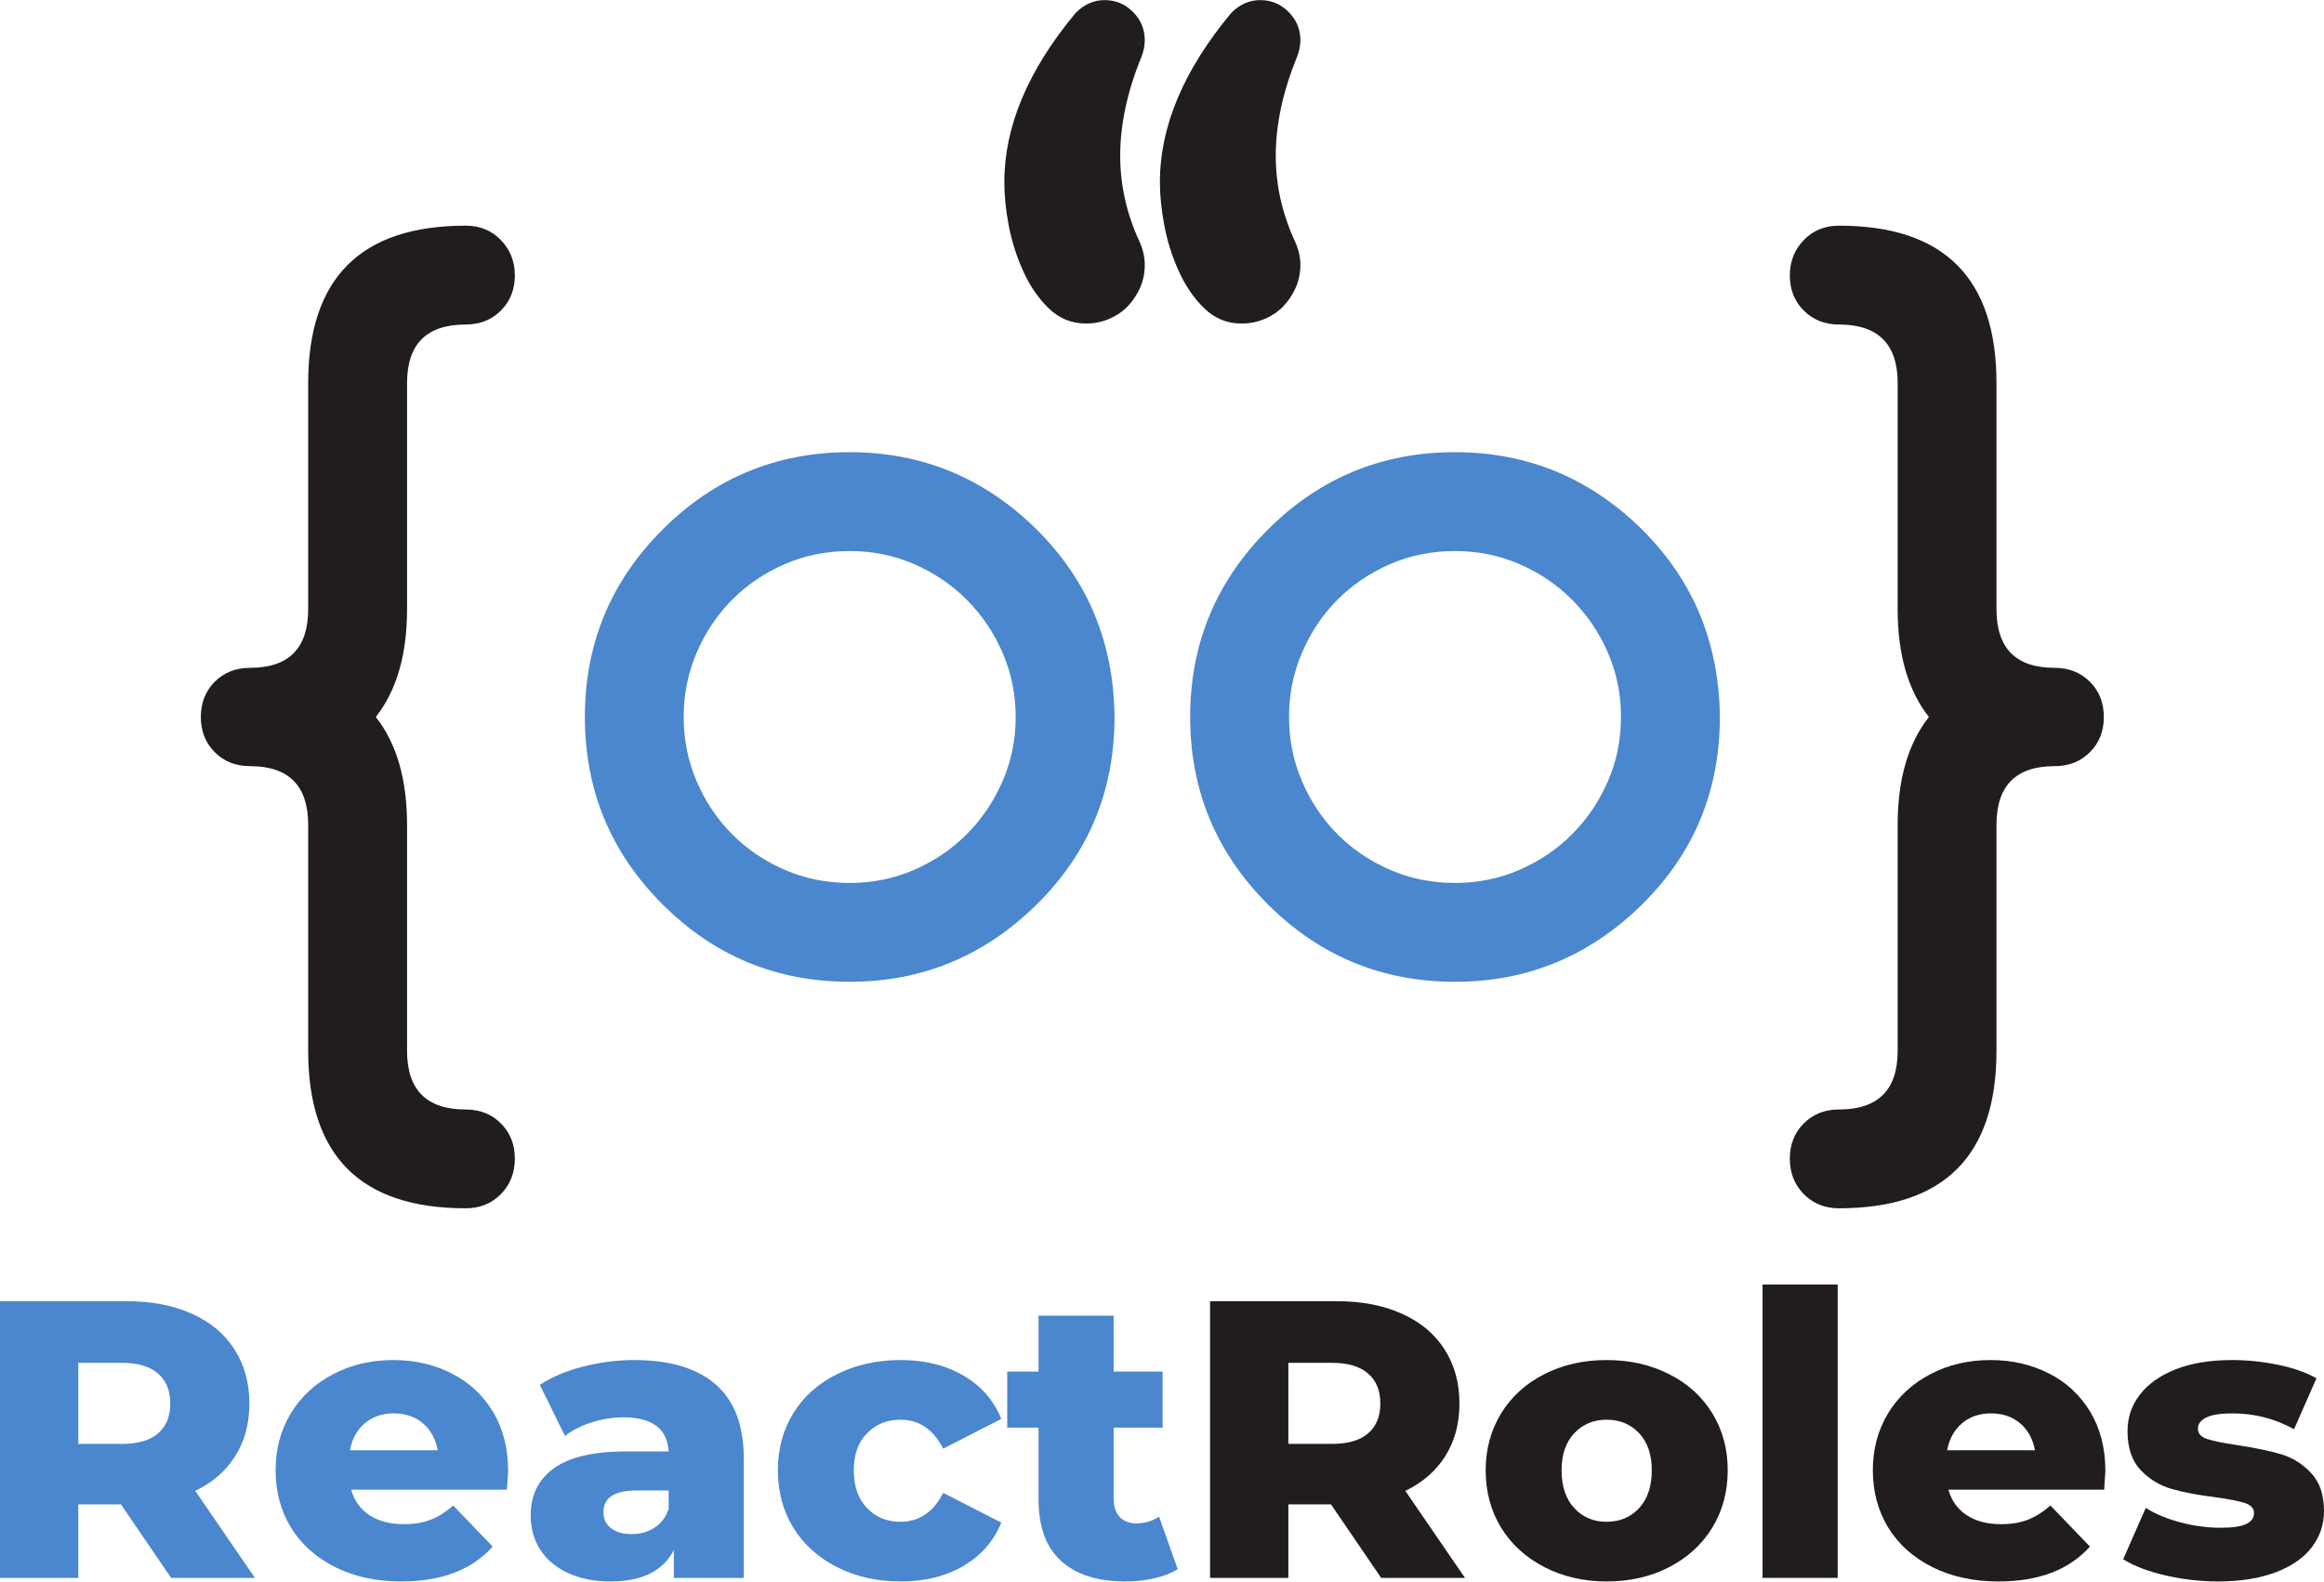
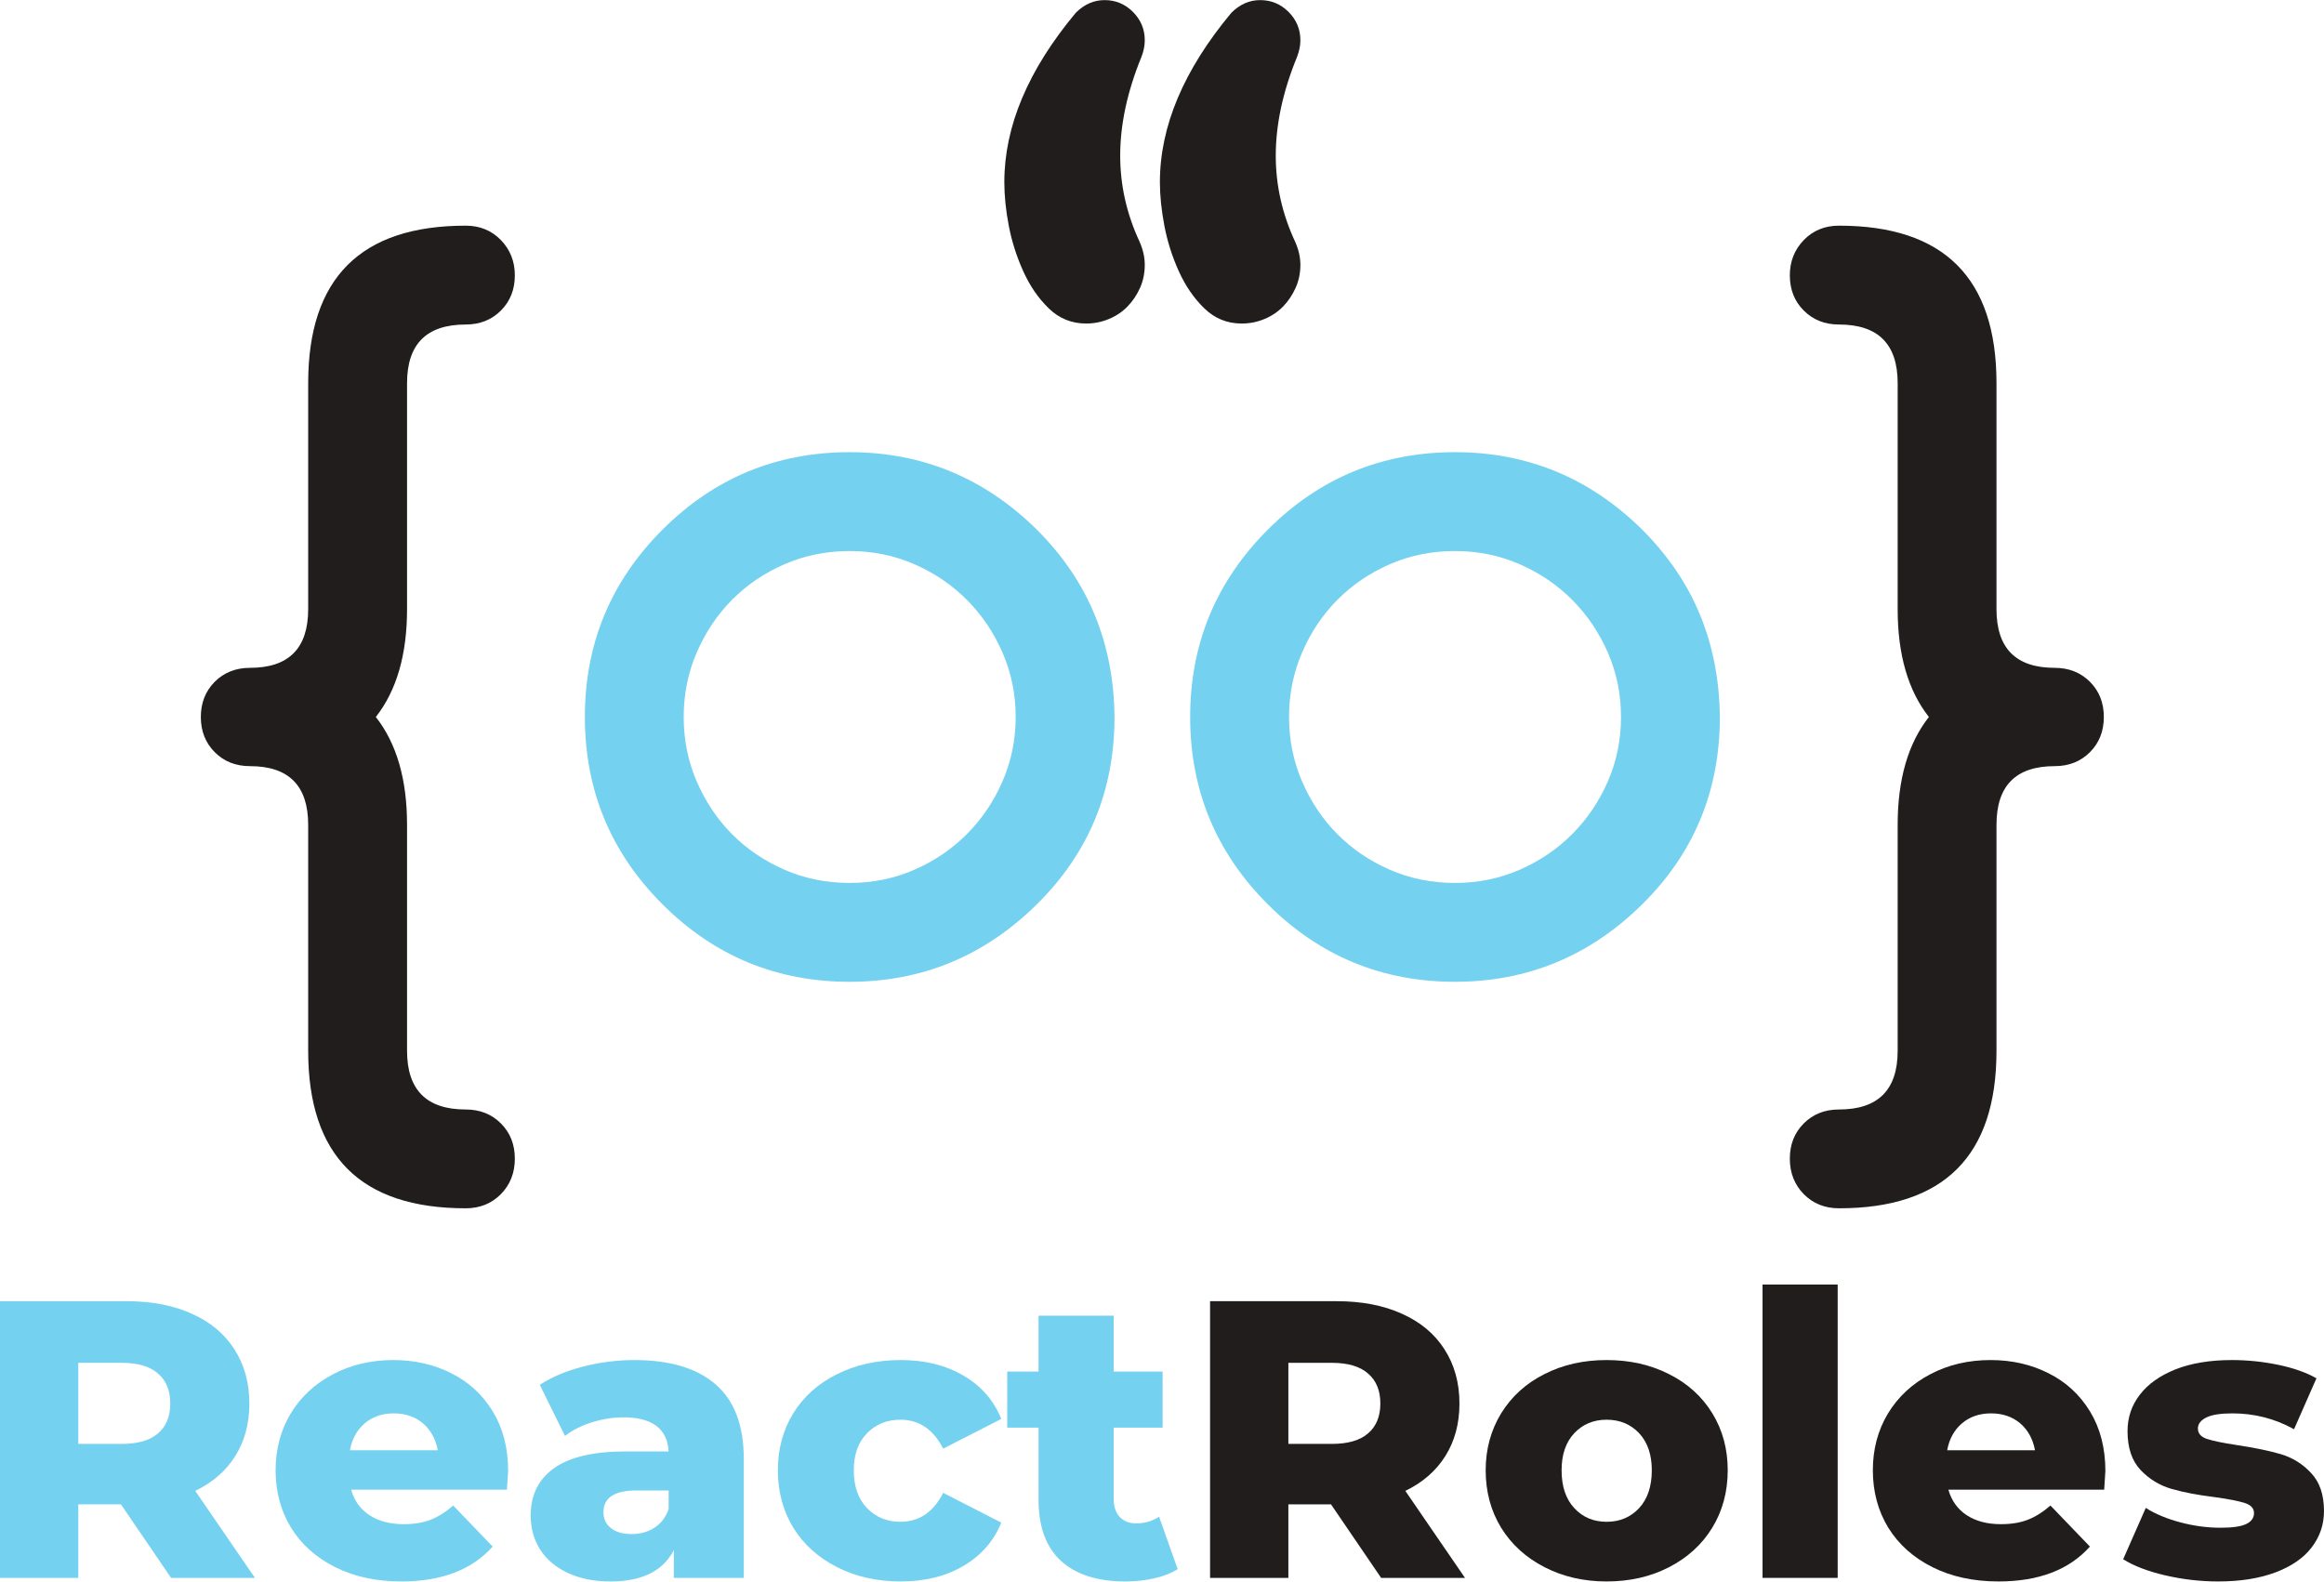
<svg xmlns="http://www.w3.org/2000/svg" zoomAndPan="magnify" preserveAspectRatio="xMidYMid meet" version="1.0" viewBox="96.67 104.66 183.18 124.66">
  <defs>
    <g />
-     <clipPath id="76cbe020a0">
+     <clipPath id="faa93fa56d">
      <path d="M 112.5 122 L 138 122 L 138 199.914 L 112.5 199.914 Z M 112.5 122 " clip-rule="nonzero" />
    </clipPath>
-     <clipPath id="83815a457d">
+     <clipPath id="877a22e752">
      <path d="M 237.703 122.406 L 262.496 122.406 L 262.496 199.91 L 237.703 199.91 Z M 237.703 122.406 " clip-rule="nonzero" />
    </clipPath>
-     <clipPath id="c424991457">
+     <clipPath id="b3033cc1f7">
      <path d="M 175 104.664 L 200 104.664 L 200 131 L 175 131 Z M 175 104.664 " clip-rule="nonzero" />
    </clipPath>
  </defs>
-   <path fill="#4a87ce" d="M 163.645 148.098 C 161.805 148.098 160.09 148.445 158.5 149.141 C 156.906 149.836 155.527 150.773 154.359 151.953 C 153.191 153.133 152.266 154.52 151.582 156.109 C 150.898 157.699 150.559 159.391 150.559 161.18 C 150.559 162.969 150.898 164.66 151.582 166.25 C 152.266 167.84 153.191 169.227 154.359 170.406 C 155.527 171.586 156.906 172.523 158.5 173.219 C 160.09 173.914 161.805 174.262 163.645 174.262 C 165.457 174.262 167.16 173.914 168.75 173.219 C 170.34 172.523 171.727 171.578 172.906 170.387 C 174.086 169.195 175.016 167.809 175.699 166.23 C 176.383 164.652 176.727 162.969 176.727 161.18 C 176.727 159.391 176.383 157.707 175.699 156.129 C 175.016 154.551 174.086 153.164 172.906 151.973 C 171.727 150.781 170.34 149.836 168.75 149.141 C 167.16 148.445 165.457 148.098 163.645 148.098 Z M 184.516 161.18 C 184.516 166.996 182.477 171.914 178.402 175.941 C 174.277 180.016 169.359 182.055 163.645 182.055 C 157.875 182.055 152.957 180.016 148.883 175.941 C 144.805 171.867 142.77 166.945 142.77 161.18 C 142.77 155.414 144.805 150.496 148.883 146.418 C 152.957 142.344 157.875 140.305 163.645 140.305 C 169.359 140.305 174.277 142.344 178.402 146.418 C 180.441 148.457 181.965 150.707 182.969 153.164 C 183.977 155.625 184.492 158.297 184.516 161.18 " fill-opacity="1" fill-rule="nonzero" />
-   <path fill="#4a87ce" d="M 211.355 148.098 C 209.516 148.098 207.801 148.445 206.211 149.141 C 204.621 149.836 203.242 150.773 202.074 151.953 C 200.906 153.133 199.98 154.52 199.297 156.109 C 198.613 157.699 198.273 159.391 198.273 161.18 C 198.273 162.969 198.613 164.66 199.297 166.25 C 199.98 167.84 200.906 169.227 202.074 170.406 C 203.242 171.586 204.621 172.523 206.211 173.219 C 207.801 173.914 209.516 174.262 211.355 174.262 C 213.168 174.262 214.871 173.914 216.461 173.219 C 218.051 172.523 219.438 171.578 220.617 170.387 C 221.797 169.195 222.73 167.809 223.414 166.23 C 224.098 164.652 224.438 162.969 224.438 161.18 C 224.438 159.391 224.098 157.707 223.414 156.129 C 222.73 154.551 221.797 153.164 220.617 151.973 C 219.438 150.781 218.051 149.836 216.461 149.141 C 214.871 148.445 213.168 148.098 211.355 148.098 Z M 232.23 161.18 C 232.23 166.996 230.191 171.914 226.117 175.941 C 221.992 180.016 217.07 182.055 211.355 182.055 C 205.59 182.055 200.668 180.016 196.594 175.941 C 192.52 171.867 190.48 166.945 190.48 161.18 C 190.48 155.414 192.52 150.496 196.594 146.418 C 200.668 142.344 205.59 140.305 211.355 140.305 C 217.07 140.305 221.992 142.344 226.117 146.418 C 228.152 148.457 229.676 150.707 230.684 153.164 C 231.688 155.625 232.203 158.297 232.23 161.18 " fill-opacity="1" fill-rule="nonzero" />
-   <g clip-path="url(#76cbe020a0)">
+   <path fill="#75d1f0" d="M 163.645 148.098 C 161.805 148.098 160.09 148.445 158.5 149.141 C 156.906 149.836 155.527 150.773 154.359 151.953 C 153.191 153.133 152.266 154.52 151.582 156.109 C 150.898 157.699 150.559 159.391 150.559 161.18 C 150.559 162.969 150.898 164.66 151.582 166.25 C 152.266 167.84 153.191 169.227 154.359 170.406 C 155.527 171.586 156.906 172.523 158.5 173.219 C 160.09 173.914 161.805 174.262 163.645 174.262 C 165.457 174.262 167.16 173.914 168.75 173.219 C 170.34 172.523 171.727 171.578 172.906 170.387 C 174.086 169.195 175.016 167.809 175.699 166.23 C 176.383 164.652 176.727 162.969 176.727 161.18 C 176.727 159.391 176.383 157.707 175.699 156.129 C 175.016 154.551 174.086 153.164 172.906 151.973 C 171.727 150.781 170.34 149.836 168.75 149.141 C 167.16 148.445 165.457 148.098 163.645 148.098 Z M 184.516 161.18 C 184.516 166.996 182.477 171.914 178.402 175.941 C 174.277 180.016 169.359 182.055 163.645 182.055 C 157.875 182.055 152.957 180.016 148.883 175.941 C 144.805 171.867 142.77 166.945 142.77 161.18 C 142.77 155.414 144.805 150.496 148.883 146.418 C 152.957 142.344 157.875 140.305 163.645 140.305 C 169.359 140.305 174.277 142.344 178.402 146.418 C 180.441 148.457 181.965 150.707 182.969 153.164 C 183.977 155.625 184.492 158.297 184.516 161.18 " fill-opacity="1" fill-rule="nonzero" />
+   <path fill="#75d1f0" d="M 211.355 148.098 C 209.516 148.098 207.801 148.445 206.211 149.141 C 204.621 149.836 203.242 150.773 202.074 151.953 C 200.906 153.133 199.98 154.52 199.297 156.109 C 198.613 157.699 198.273 159.391 198.273 161.18 C 198.273 162.969 198.613 164.66 199.297 166.25 C 199.98 167.84 200.906 169.227 202.074 170.406 C 203.242 171.586 204.621 172.523 206.211 173.219 C 207.801 173.914 209.516 174.262 211.355 174.262 C 213.168 174.262 214.871 173.914 216.461 173.219 C 218.051 172.523 219.438 171.578 220.617 170.387 C 221.797 169.195 222.73 167.809 223.414 166.23 C 224.098 164.652 224.438 162.969 224.438 161.18 C 224.438 159.391 224.098 157.707 223.414 156.129 C 222.73 154.551 221.797 153.164 220.617 151.973 C 219.438 150.781 218.051 149.836 216.461 149.141 C 214.871 148.445 213.168 148.098 211.355 148.098 Z M 232.23 161.18 C 232.23 166.996 230.191 171.914 226.117 175.941 C 221.992 180.016 217.07 182.055 211.355 182.055 C 205.59 182.055 200.668 180.016 196.594 175.941 C 192.52 171.867 190.48 166.945 190.48 161.18 C 190.48 155.414 192.52 150.496 196.594 146.418 C 200.668 142.344 205.59 140.305 211.355 140.305 C 217.07 140.305 221.992 142.344 226.117 146.418 C 228.152 148.457 229.676 150.707 230.684 153.164 C 231.688 155.625 232.203 158.297 232.23 161.18 " fill-opacity="1" fill-rule="nonzero" />
+   <g clip-path="url(#faa93fa56d)">
    <path fill="#211d1d" d="M 133.375 122.449 C 134.492 122.449 135.418 122.828 136.152 123.586 C 136.883 124.344 137.25 125.27 137.25 126.363 C 137.25 127.484 136.883 128.41 136.152 129.141 C 135.418 129.875 134.492 130.242 133.375 130.242 C 130.293 130.242 128.754 131.781 128.754 134.863 L 128.754 152.68 C 128.754 156.258 127.934 159.094 126.293 161.18 C 127.934 163.266 128.754 166.102 128.754 169.68 L 128.754 187.496 C 128.754 190.578 130.293 192.121 133.375 192.121 C 134.492 192.121 135.418 192.484 136.152 193.219 C 136.883 193.953 137.25 194.875 137.25 195.996 C 137.25 197.113 136.883 198.047 136.152 198.793 C 135.418 199.535 134.492 199.91 133.375 199.91 C 125.098 199.91 120.961 195.773 120.961 187.496 L 120.961 169.68 C 120.961 166.598 119.434 165.055 116.375 165.055 C 115.258 165.055 114.332 164.691 113.598 163.957 C 112.867 163.223 112.5 162.297 112.5 161.18 C 112.5 160.062 112.867 159.137 113.598 158.402 C 114.332 157.672 115.258 157.305 116.375 157.305 C 119.434 157.305 120.961 155.762 120.961 152.68 L 120.961 134.863 C 120.961 126.586 125.098 122.449 133.375 122.449 " fill-opacity="1" fill-rule="nonzero" />
  </g>
-   <g clip-path="url(#83815a457d)">
+   <g clip-path="url(#877a22e752)">
    <path fill="#211d1d" d="M 254.035 134.863 L 254.035 152.68 C 254.035 155.762 255.562 157.305 258.621 157.305 C 259.738 157.305 260.664 157.672 261.398 158.402 C 262.133 159.137 262.496 160.062 262.496 161.18 C 262.496 162.297 262.133 163.223 261.398 163.957 C 260.664 164.691 259.738 165.055 258.621 165.055 C 255.562 165.055 254.035 166.598 254.035 169.68 L 254.035 187.496 C 254.035 195.773 249.898 199.91 241.621 199.91 C 240.504 199.91 239.578 199.535 238.844 198.793 C 238.113 198.047 237.746 197.113 237.746 195.996 C 237.746 194.875 238.113 193.953 238.844 193.219 C 239.578 192.484 240.504 192.121 241.621 192.121 C 244.703 192.121 246.246 190.578 246.246 187.496 L 246.246 169.68 C 246.246 166.102 247.066 163.266 248.707 161.18 C 247.066 159.094 246.246 156.258 246.246 152.68 L 246.246 134.863 C 246.246 131.781 244.703 130.242 241.621 130.242 C 240.504 130.242 239.578 129.875 238.844 129.141 C 238.113 128.41 237.746 127.484 237.746 126.363 C 237.746 125.27 238.113 124.344 238.844 123.586 C 239.578 122.828 240.504 122.449 241.621 122.449 C 249.898 122.449 254.035 126.586 254.035 134.863 " fill-opacity="1" fill-rule="nonzero" />
  </g>
-   <g clip-path="url(#c424991457)">
+   <g clip-path="url(#b3033cc1f7)">
    <path fill="#211d1d" d="M 199.168 125.539 C 199.168 126.188 199.043 126.789 198.793 127.348 C 198.543 127.906 198.215 128.398 197.805 128.82 C 197.395 129.242 196.902 129.574 196.332 129.809 C 195.762 130.047 195.164 130.164 194.543 130.164 C 193.398 130.164 192.418 129.766 191.598 128.969 C 190.777 128.176 190.109 127.199 189.586 126.043 C 189.062 124.887 188.684 123.695 188.449 122.465 C 188.215 121.234 188.094 120.086 188.094 119.02 C 188.094 114.617 189.973 110.172 193.723 105.672 C 194.395 105 195.152 104.668 195.996 104.668 C 196.867 104.668 197.613 104.977 198.234 105.598 C 198.855 106.219 199.168 106.965 199.168 107.836 C 199.168 108.258 199.078 108.691 198.906 109.141 C 197.785 111.875 197.227 114.469 197.227 116.93 C 197.227 119.266 197.734 121.527 198.754 123.715 C 199.031 124.336 199.168 124.945 199.168 125.539 Z M 186.902 125.539 C 186.902 126.188 186.777 126.789 186.531 127.348 C 186.281 127.906 185.953 128.398 185.543 128.82 C 185.133 129.242 184.641 129.574 184.07 129.809 C 183.496 130.047 182.902 130.164 182.281 130.164 C 181.137 130.164 180.156 129.766 179.336 128.969 C 178.516 128.176 177.844 127.199 177.324 126.043 C 176.801 124.887 176.422 123.695 176.184 122.465 C 175.949 121.234 175.832 120.086 175.832 119.02 C 175.832 114.617 177.707 110.172 181.461 105.672 C 182.129 105 182.887 104.668 183.734 104.668 C 184.602 104.668 185.348 104.977 185.969 105.598 C 186.59 106.219 186.902 106.965 186.902 107.836 C 186.902 108.258 186.816 108.691 186.641 109.141 C 185.523 111.875 184.965 114.469 184.965 116.93 C 184.965 119.266 185.473 121.527 186.492 123.715 C 186.766 124.336 186.902 124.945 186.902 125.539 " fill-opacity="1" fill-rule="nonzero" />
  </g>
-   <g fill="#4a87ce" fill-opacity="1">
+   <g fill="#75d1f0" fill-opacity="1">
    <g transform="translate(94.48241, 229.0447)">
      <g>
        <path d="M 11.719 -5.797 L 8.359 -5.797 L 8.359 0 L 2.188 0 L 2.188 -21.812 L 12.156 -21.812 C 14.133 -21.812 15.848 -21.484 17.297 -20.828 C 18.754 -20.18 19.875 -19.25 20.656 -18.031 C 21.445 -16.812 21.844 -15.383 21.844 -13.75 C 21.844 -12.164 21.473 -10.785 20.734 -9.609 C 20.004 -8.441 18.953 -7.523 17.578 -6.859 L 22.281 0 L 15.672 0 Z M 15.609 -13.75 C 15.609 -14.77 15.285 -15.555 14.641 -16.109 C 14.004 -16.672 13.051 -16.953 11.781 -16.953 L 8.359 -16.953 L 8.359 -10.562 L 11.781 -10.562 C 13.051 -10.562 14.004 -10.836 14.641 -11.391 C 15.285 -11.941 15.609 -12.727 15.609 -13.75 Z M 15.609 -13.75 " />
      </g>
    </g>
  </g>
-   <g fill="#4a87ce" fill-opacity="1">
+   <g fill="#75d1f0" fill-opacity="1">
    <g transform="translate(117.5496, 229.0447)">
      <g>
        <path d="M 19.172 -8.422 C 19.172 -8.379 19.141 -7.891 19.078 -6.953 L 6.797 -6.953 C 7.047 -6.078 7.531 -5.406 8.25 -4.938 C 8.969 -4.469 9.863 -4.234 10.938 -4.234 C 11.75 -4.234 12.453 -4.348 13.047 -4.578 C 13.641 -4.805 14.238 -5.18 14.844 -5.703 L 17.953 -2.469 C 16.316 -0.633 13.914 0.281 10.75 0.281 C 8.781 0.281 7.047 -0.094 5.547 -0.844 C 4.047 -1.594 2.883 -2.629 2.062 -3.953 C 1.25 -5.285 0.844 -6.797 0.844 -8.484 C 0.844 -10.141 1.238 -11.629 2.031 -12.953 C 2.832 -14.273 3.941 -15.305 5.359 -16.047 C 6.773 -16.797 8.363 -17.172 10.125 -17.172 C 11.812 -17.172 13.336 -16.82 14.703 -16.125 C 16.078 -15.438 17.164 -14.43 17.969 -13.109 C 18.77 -11.785 19.172 -10.223 19.172 -8.422 Z M 10.156 -12.969 C 9.25 -12.969 8.488 -12.707 7.875 -12.188 C 7.258 -11.664 6.867 -10.957 6.703 -10.062 L 13.625 -10.062 C 13.457 -10.957 13.066 -11.664 12.453 -12.188 C 11.836 -12.707 11.07 -12.969 10.156 -12.969 Z M 10.156 -12.969 " />
      </g>
    </g>
  </g>
-   <g fill="#4a87ce" fill-opacity="1">
+   <g fill="#75d1f0" fill-opacity="1">
    <g transform="translate(137.562, 229.0447)">
      <g>
        <path d="M 9.109 -17.172 C 11.91 -17.172 14.047 -16.531 15.516 -15.25 C 16.992 -13.977 17.734 -12.02 17.734 -9.375 L 17.734 0 L 12.219 0 L 12.219 -2.188 C 11.363 -0.539 9.703 0.281 7.234 0.281 C 5.922 0.281 4.785 0.051 3.828 -0.406 C 2.879 -0.863 2.16 -1.477 1.672 -2.25 C 1.18 -3.031 0.938 -3.922 0.938 -4.922 C 0.938 -6.523 1.547 -7.766 2.766 -8.641 C 3.992 -9.523 5.891 -9.969 8.453 -9.969 L 11.812 -9.969 C 11.707 -11.758 10.516 -12.656 8.234 -12.656 C 7.422 -12.656 6.598 -12.523 5.766 -12.266 C 4.93 -12.004 4.223 -11.645 3.641 -11.188 L 1.656 -15.219 C 2.594 -15.832 3.727 -16.312 5.062 -16.656 C 6.406 -17 7.754 -17.172 9.109 -17.172 Z M 8.891 -3.453 C 9.566 -3.453 10.164 -3.617 10.688 -3.953 C 11.207 -4.285 11.582 -4.773 11.812 -5.422 L 11.812 -6.891 L 9.266 -6.891 C 7.535 -6.891 6.672 -6.316 6.672 -5.172 C 6.672 -4.648 6.867 -4.234 7.266 -3.922 C 7.66 -3.609 8.203 -3.453 8.891 -3.453 Z M 8.891 -3.453 " />
      </g>
    </g>
  </g>
-   <g fill="#4a87ce" fill-opacity="1">
+   <g fill="#75d1f0" fill-opacity="1">
    <g transform="translate(157.138, 229.0447)">
      <g>
        <path d="M 10.531 0.281 C 8.664 0.281 6.992 -0.094 5.516 -0.844 C 4.035 -1.594 2.883 -2.629 2.062 -3.953 C 1.25 -5.285 0.844 -6.797 0.844 -8.484 C 0.844 -10.16 1.25 -11.66 2.062 -12.984 C 2.883 -14.305 4.035 -15.332 5.516 -16.062 C 6.992 -16.801 8.664 -17.172 10.531 -17.172 C 12.445 -17.172 14.098 -16.758 15.484 -15.938 C 16.879 -15.125 17.867 -13.988 18.453 -12.531 L 13.875 -10.188 C 13.102 -11.707 11.977 -12.469 10.5 -12.469 C 9.445 -12.469 8.57 -12.113 7.875 -11.406 C 7.176 -10.695 6.828 -9.723 6.828 -8.484 C 6.828 -7.211 7.176 -6.219 7.875 -5.5 C 8.57 -4.781 9.445 -4.422 10.5 -4.422 C 11.977 -4.422 13.102 -5.18 13.875 -6.703 L 18.453 -4.359 C 17.867 -2.91 16.879 -1.773 15.484 -0.953 C 14.098 -0.129 12.445 0.281 10.531 0.281 Z M 10.531 0.281 " />
      </g>
    </g>
  </g>
-   <g fill="#4a87ce" fill-opacity="1">
+   <g fill="#75d1f0" fill-opacity="1">
    <g transform="translate(175.9346, 229.0447)">
      <g>
        <path d="M 13.562 -0.688 C 13.062 -0.375 12.453 -0.133 11.734 0.031 C 11.016 0.195 10.25 0.281 9.438 0.281 C 7.238 0.281 5.547 -0.258 4.359 -1.344 C 3.18 -2.426 2.594 -4.035 2.594 -6.172 L 2.594 -11.844 L 0.125 -11.844 L 0.125 -16.266 L 2.594 -16.266 L 2.594 -20.672 L 8.516 -20.672 L 8.516 -16.266 L 12.375 -16.266 L 12.375 -11.844 L 8.516 -11.844 L 8.516 -6.234 C 8.516 -5.629 8.672 -5.156 8.984 -4.812 C 9.305 -4.469 9.738 -4.297 10.281 -4.297 C 10.969 -4.297 11.57 -4.473 12.094 -4.828 Z M 13.562 -0.688 " />
      </g>
    </g>
  </g>
  <g fill="#211d1d" fill-opacity="1">
    <g transform="translate(189.8613, 229.0447)">
      <g>
        <path d="M 11.719 -5.797 L 8.359 -5.797 L 8.359 0 L 2.188 0 L 2.188 -21.812 L 12.156 -21.812 C 14.133 -21.812 15.848 -21.484 17.297 -20.828 C 18.754 -20.18 19.875 -19.25 20.656 -18.031 C 21.445 -16.812 21.844 -15.383 21.844 -13.75 C 21.844 -12.164 21.473 -10.785 20.734 -9.609 C 20.004 -8.441 18.953 -7.523 17.578 -6.859 L 22.281 0 L 15.672 0 Z M 15.609 -13.75 C 15.609 -14.77 15.285 -15.555 14.641 -16.109 C 14.004 -16.672 13.051 -16.953 11.781 -16.953 L 8.359 -16.953 L 8.359 -10.562 L 11.781 -10.562 C 13.051 -10.562 14.004 -10.836 14.641 -11.391 C 15.285 -11.941 15.609 -12.727 15.609 -13.75 Z M 15.609 -13.75 " />
      </g>
    </g>
  </g>
  <g fill="#211d1d" fill-opacity="1">
    <g transform="translate(212.9285, 229.0447)">
      <g>
        <path d="M 10.375 0.281 C 8.57 0.281 6.941 -0.094 5.484 -0.844 C 4.023 -1.594 2.883 -2.629 2.062 -3.953 C 1.25 -5.285 0.844 -6.797 0.844 -8.484 C 0.844 -10.141 1.25 -11.633 2.062 -12.969 C 2.883 -14.301 4.02 -15.332 5.469 -16.062 C 6.914 -16.801 8.551 -17.172 10.375 -17.172 C 12.207 -17.172 13.848 -16.801 15.297 -16.062 C 16.754 -15.332 17.891 -14.305 18.703 -12.984 C 19.516 -11.66 19.922 -10.16 19.922 -8.484 C 19.922 -6.797 19.516 -5.285 18.703 -3.953 C 17.891 -2.629 16.754 -1.594 15.297 -0.844 C 13.848 -0.094 12.207 0.281 10.375 0.281 Z M 10.375 -4.422 C 11.414 -4.422 12.27 -4.781 12.938 -5.5 C 13.602 -6.219 13.938 -7.211 13.938 -8.484 C 13.938 -9.723 13.602 -10.695 12.938 -11.406 C 12.27 -12.113 11.414 -12.469 10.375 -12.469 C 9.344 -12.469 8.492 -12.113 7.828 -11.406 C 7.16 -10.695 6.828 -9.723 6.828 -8.484 C 6.828 -7.211 7.16 -6.219 7.828 -5.5 C 8.492 -4.781 9.344 -4.422 10.375 -4.422 Z M 10.375 -4.422 " />
      </g>
    </g>
  </g>
  <g fill="#211d1d" fill-opacity="1">
    <g transform="translate(233.689, 229.0447)">
      <g>
        <path d="M 1.906 -23.125 L 7.828 -23.125 L 7.828 0 L 1.906 0 Z M 1.906 -23.125 " />
      </g>
    </g>
  </g>
  <g fill="#211d1d" fill-opacity="1">
    <g transform="translate(243.4458, 229.0447)">
      <g>
        <path d="M 19.172 -8.422 C 19.172 -8.379 19.141 -7.891 19.078 -6.953 L 6.797 -6.953 C 7.047 -6.078 7.531 -5.406 8.25 -4.938 C 8.969 -4.469 9.863 -4.234 10.938 -4.234 C 11.75 -4.234 12.453 -4.348 13.047 -4.578 C 13.641 -4.805 14.238 -5.18 14.844 -5.703 L 17.953 -2.469 C 16.316 -0.633 13.914 0.281 10.75 0.281 C 8.781 0.281 7.047 -0.094 5.547 -0.844 C 4.047 -1.594 2.883 -2.629 2.062 -3.953 C 1.25 -5.285 0.844 -6.797 0.844 -8.484 C 0.844 -10.141 1.238 -11.629 2.031 -12.953 C 2.832 -14.273 3.941 -15.305 5.359 -16.047 C 6.773 -16.797 8.363 -17.172 10.125 -17.172 C 11.812 -17.172 13.336 -16.82 14.703 -16.125 C 16.078 -15.438 17.164 -14.43 17.969 -13.109 C 18.77 -11.785 19.172 -10.223 19.172 -8.422 Z M 10.156 -12.969 C 9.25 -12.969 8.488 -12.707 7.875 -12.188 C 7.258 -11.664 6.867 -10.957 6.703 -10.062 L 13.625 -10.062 C 13.457 -10.957 13.066 -11.664 12.453 -12.188 C 11.836 -12.707 11.07 -12.969 10.156 -12.969 Z M 10.156 -12.969 " />
      </g>
    </g>
  </g>
  <g fill="#211d1d" fill-opacity="1">
    <g transform="translate(263.4582, 229.0447)">
      <g>
        <path d="M 8.047 0.281 C 6.629 0.281 5.234 0.117 3.859 -0.203 C 2.492 -0.523 1.395 -0.945 0.562 -1.469 L 2.344 -5.516 C 3.102 -5.035 4.016 -4.656 5.078 -4.375 C 6.141 -4.094 7.191 -3.953 8.234 -3.953 C 9.18 -3.953 9.859 -4.051 10.266 -4.25 C 10.672 -4.445 10.875 -4.734 10.875 -5.109 C 10.875 -5.484 10.629 -5.75 10.141 -5.906 C 9.648 -6.062 8.879 -6.211 7.828 -6.359 C 6.473 -6.523 5.32 -6.742 4.375 -7.016 C 3.438 -7.285 2.625 -7.781 1.938 -8.5 C 1.25 -9.227 0.906 -10.25 0.906 -11.562 C 0.906 -12.645 1.227 -13.602 1.875 -14.438 C 2.52 -15.281 3.457 -15.945 4.688 -16.438 C 5.926 -16.926 7.41 -17.172 9.141 -17.172 C 10.359 -17.172 11.57 -17.047 12.781 -16.797 C 13.988 -16.547 14.992 -16.191 15.797 -15.734 L 14.031 -11.719 C 12.531 -12.551 10.91 -12.969 9.172 -12.969 C 8.234 -12.969 7.547 -12.859 7.109 -12.641 C 6.672 -12.422 6.453 -12.133 6.453 -11.781 C 6.453 -11.383 6.691 -11.109 7.172 -10.953 C 7.648 -10.797 8.438 -10.633 9.531 -10.469 C 10.926 -10.258 12.082 -10.02 13 -9.75 C 13.914 -9.477 14.707 -8.984 15.375 -8.266 C 16.051 -7.555 16.391 -6.555 16.391 -5.266 C 16.391 -4.203 16.066 -3.25 15.422 -2.406 C 14.785 -1.57 13.836 -0.914 12.578 -0.438 C 11.316 0.039 9.805 0.281 8.047 0.281 Z M 8.047 0.281 " />
      </g>
    </g>
  </g>
</svg>
